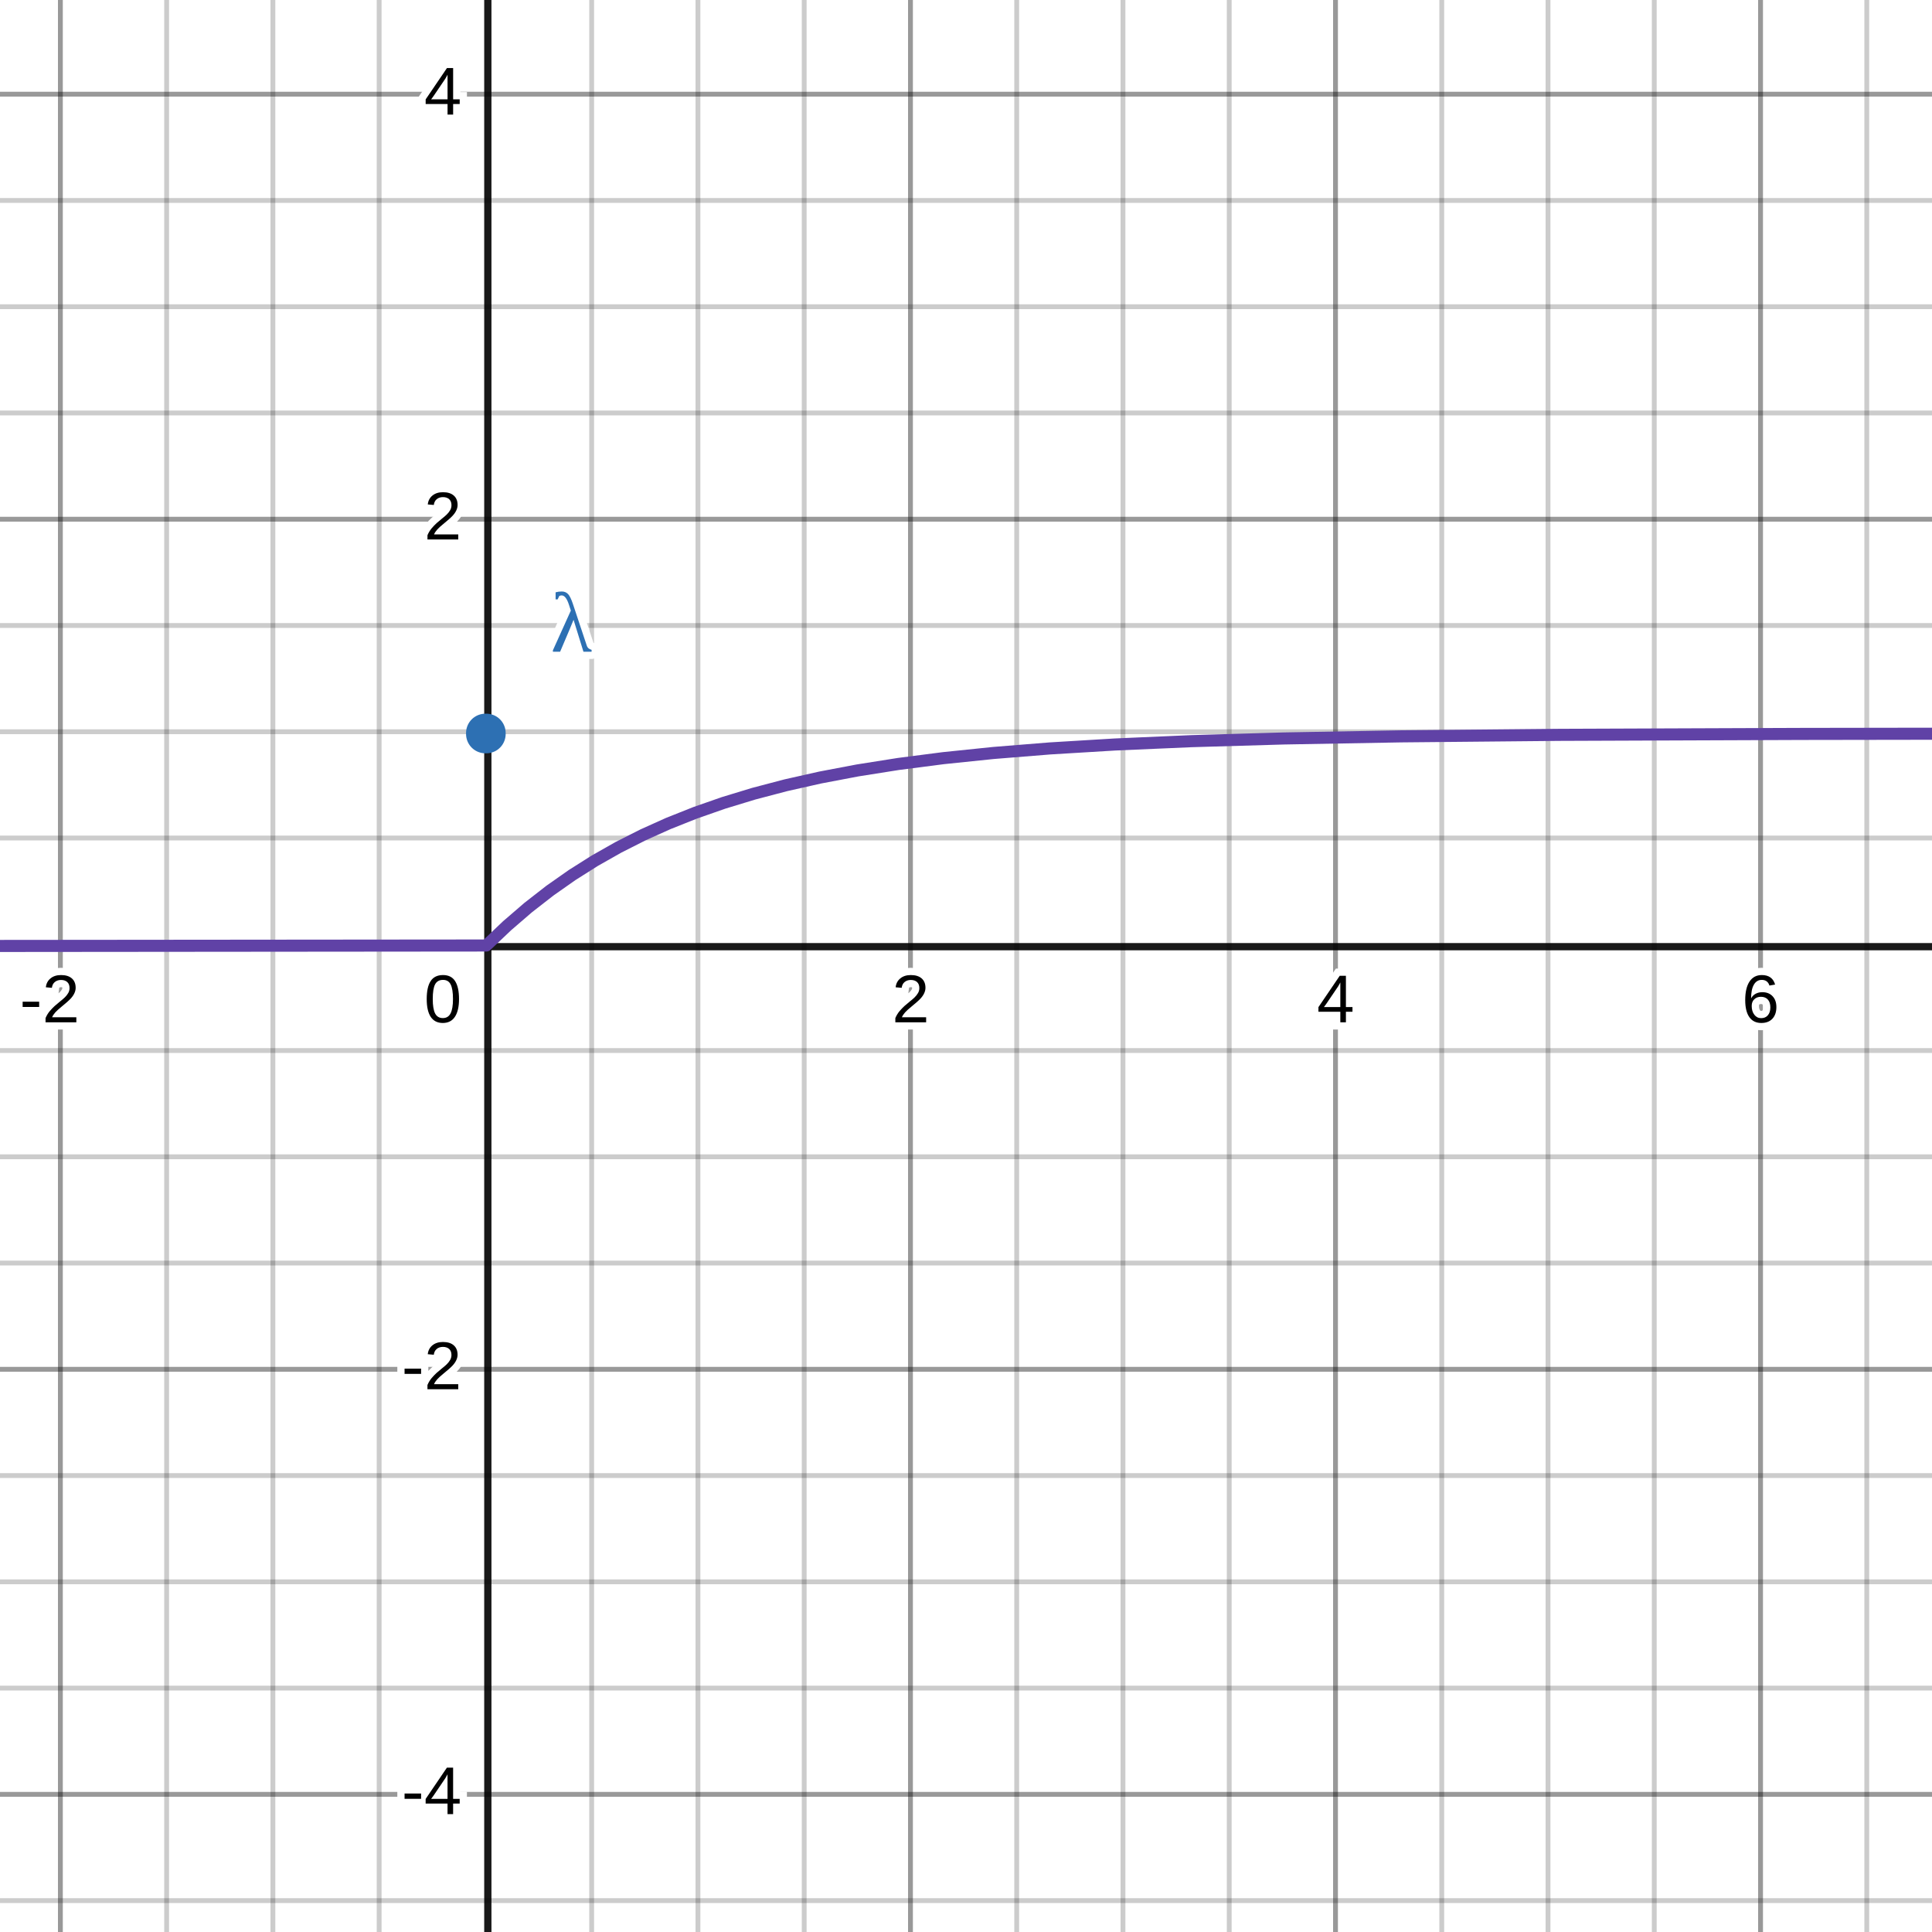
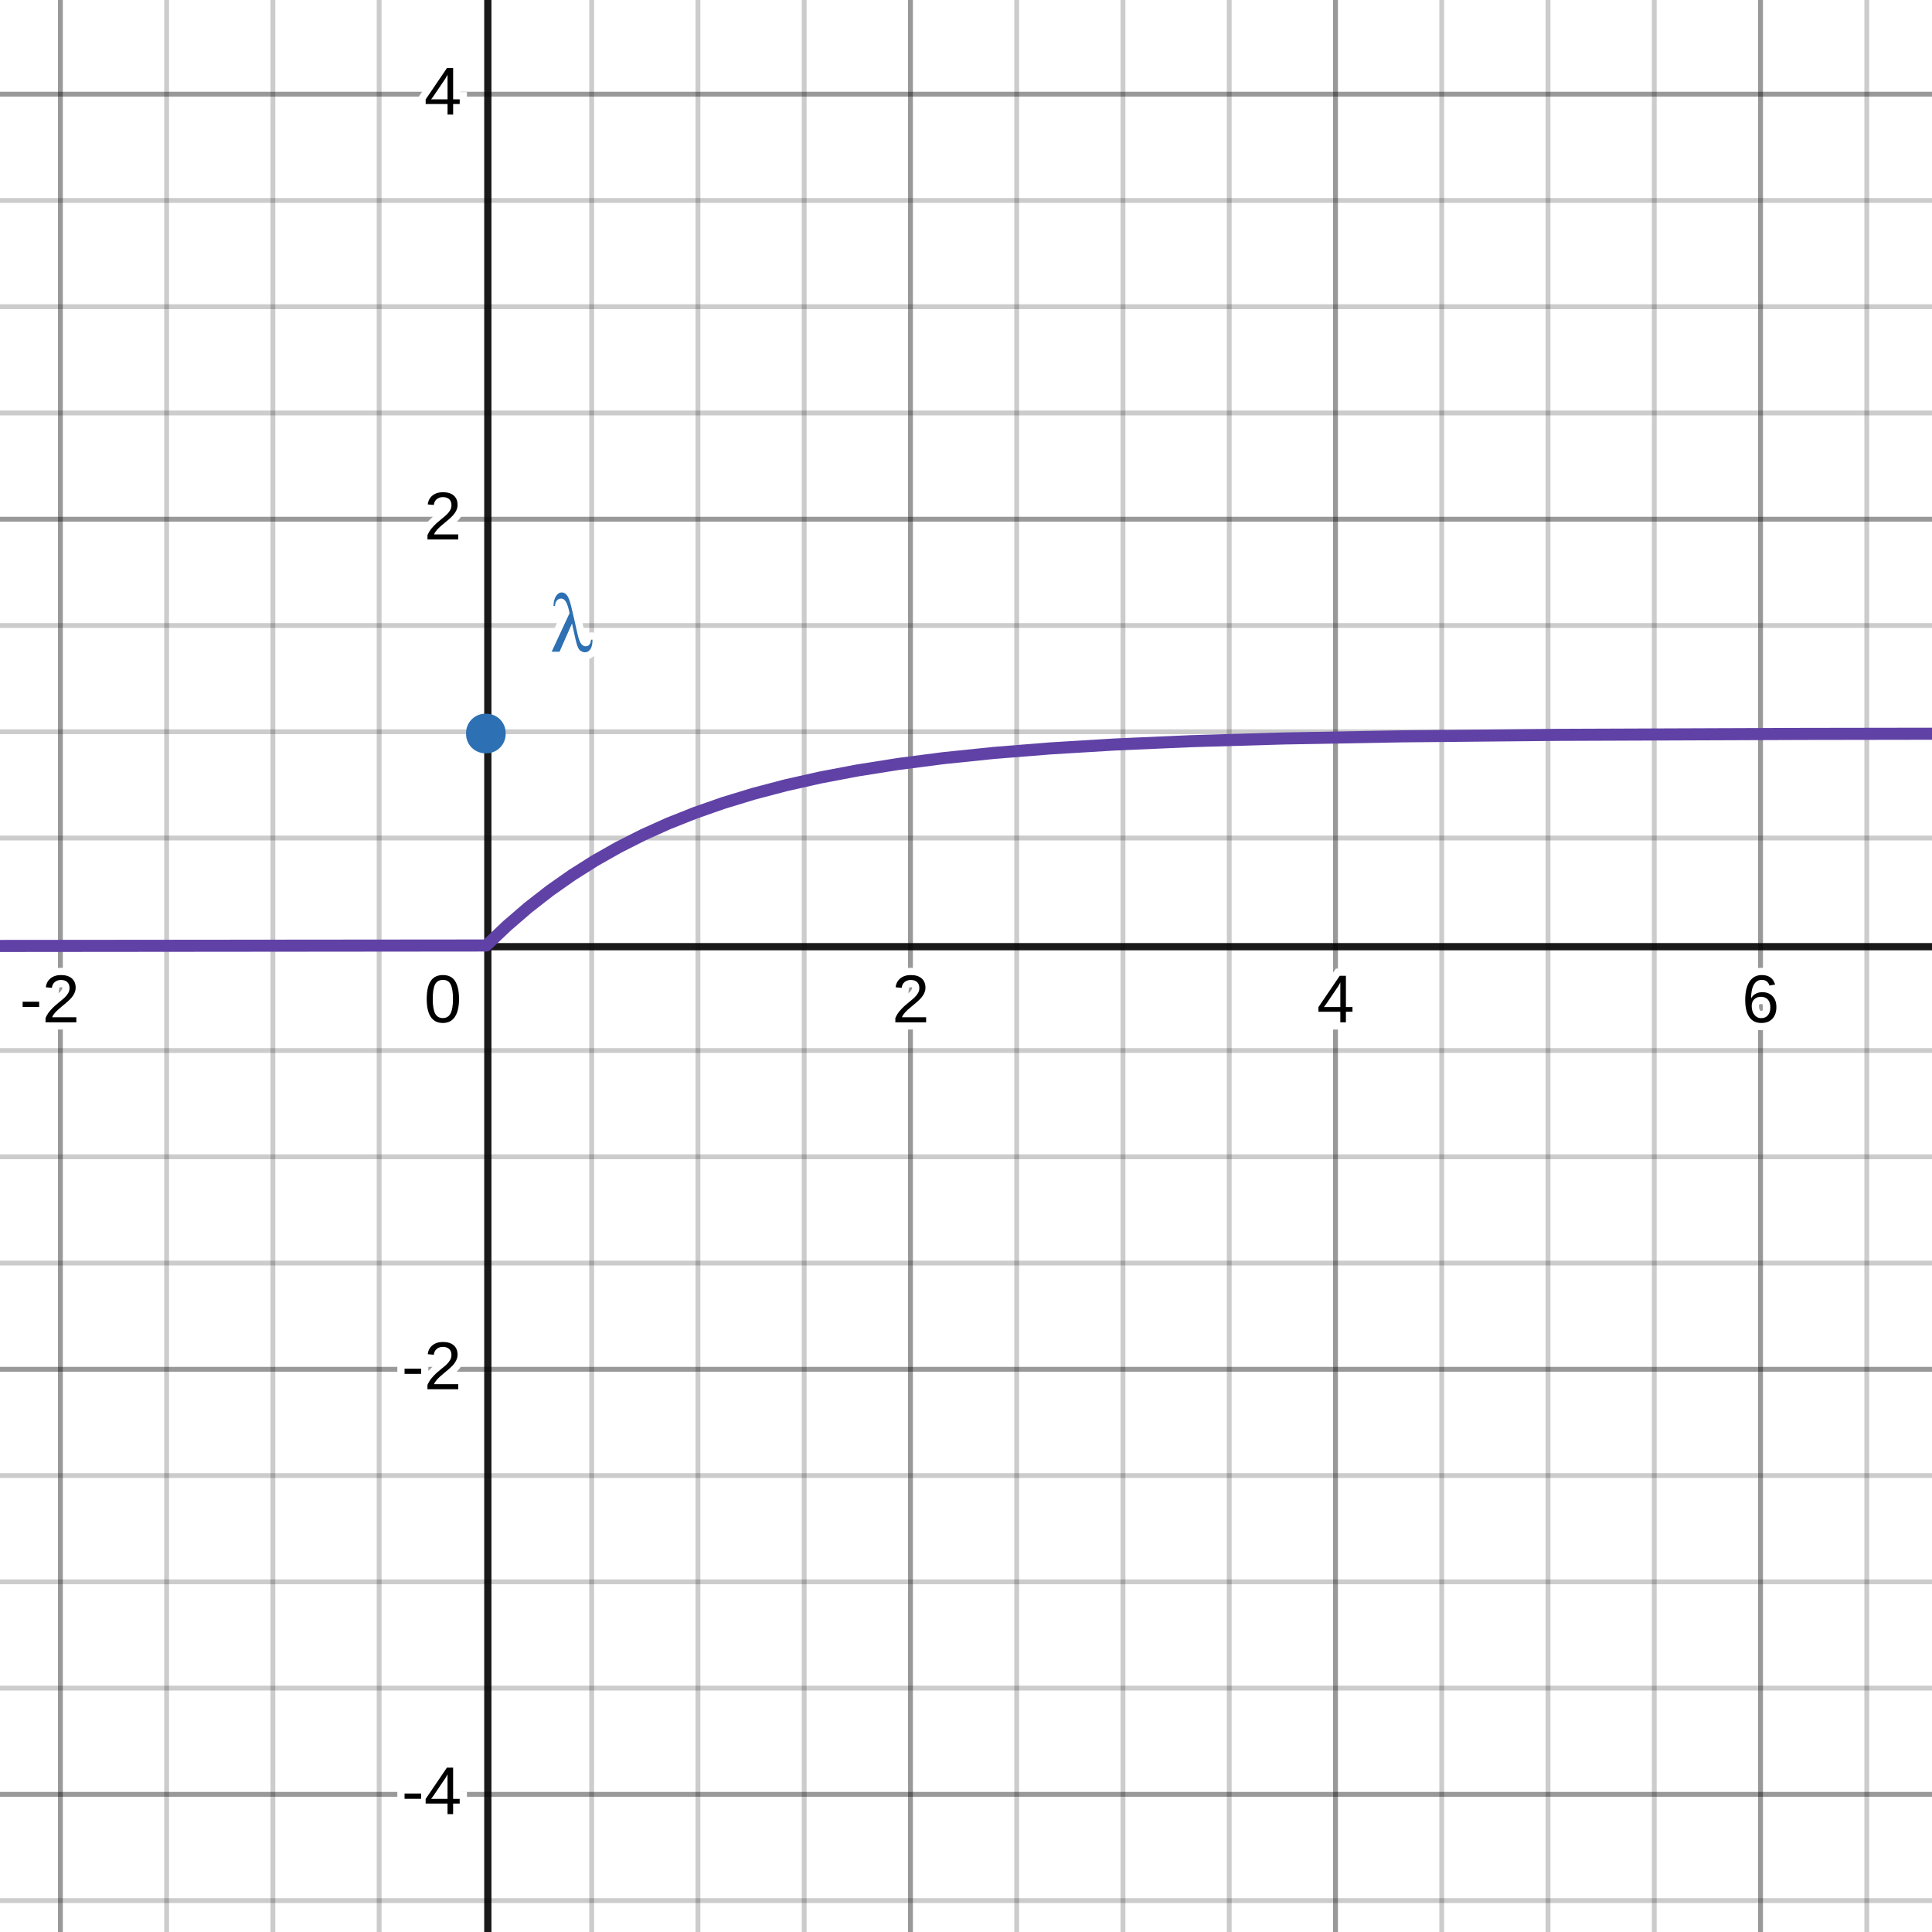
- <svg xmlns="http://www.w3.org/2000/svg" version="1.1" width="800" height="800">
-   <defs />
-   <g transform="scale(2,2)">
+ <svg xmlns="http://www.w3.org/2000/svg" version="1.1" width="800" height="800" id="svg69">
+   <defs id="defs1" />
+   <g transform="scale(2,2)" id="g69">
    <g id="background-837c7c4c">
-       <rect fill="white" stroke="none" x="0" y="0" width="400" height="400" class="dcg-svg-background" />
+       <rect fill="white" stroke="none" x="0" y="0" width="400" height="400" class="dcg-svg-background" id="rect1" />
    </g>
    <g id="graphpaper-837c7c4c">
      <g id="grid-837c7c4c">
-         <g>
-           <path fill="none" stroke="rgb(0,0,0)" class="dcg-svg-minor-gridline" paint-order="fill stroke markers" d=" M 12.5 0 L 12.5 400" stroke-opacity="0.2" stroke-miterlimit="10" stroke-dasharray="" />
-           <path fill="none" stroke="rgb(0,0,0)" class="dcg-svg-minor-gridline" paint-order="fill stroke markers" d=" M 34.5 0 L 34.5 400" stroke-opacity="0.2" stroke-miterlimit="10" stroke-dasharray="" />
-           <path fill="none" stroke="rgb(0,0,0)" class="dcg-svg-minor-gridline" paint-order="fill stroke markers" d=" M 56.5 0 L 56.5 400" stroke-opacity="0.2" stroke-miterlimit="10" stroke-dasharray="" />
-           <path fill="none" stroke="rgb(0,0,0)" class="dcg-svg-minor-gridline" paint-order="fill stroke markers" d=" M 78.5 0 L 78.5 400" stroke-opacity="0.2" stroke-miterlimit="10" stroke-dasharray="" />
-           <path fill="none" stroke="rgb(0,0,0)" class="dcg-svg-minor-gridline" paint-order="fill stroke markers" d=" M 122.5 0 L 122.5 400" stroke-opacity="0.2" stroke-miterlimit="10" stroke-dasharray="" />
-           <path fill="none" stroke="rgb(0,0,0)" class="dcg-svg-minor-gridline" paint-order="fill stroke markers" d=" M 144.5 0 L 144.5 400" stroke-opacity="0.2" stroke-miterlimit="10" stroke-dasharray="" />
-           <path fill="none" stroke="rgb(0,0,0)" class="dcg-svg-minor-gridline" paint-order="fill stroke markers" d=" M 166.5 0 L 166.5 400" stroke-opacity="0.2" stroke-miterlimit="10" stroke-dasharray="" />
-           <path fill="none" stroke="rgb(0,0,0)" class="dcg-svg-minor-gridline" paint-order="fill stroke markers" d=" M 188.5 0 L 188.5 400" stroke-opacity="0.2" stroke-miterlimit="10" stroke-dasharray="" />
-           <path fill="none" stroke="rgb(0,0,0)" class="dcg-svg-minor-gridline" paint-order="fill stroke markers" d=" M 210.5 0 L 210.5 400" stroke-opacity="0.2" stroke-miterlimit="10" stroke-dasharray="" />
-           <path fill="none" stroke="rgb(0,0,0)" class="dcg-svg-minor-gridline" paint-order="fill stroke markers" d=" M 232.5 0 L 232.5 400" stroke-opacity="0.2" stroke-miterlimit="10" stroke-dasharray="" />
-           <path fill="none" stroke="rgb(0,0,0)" class="dcg-svg-minor-gridline" paint-order="fill stroke markers" d=" M 254.5 0 L 254.5 400" stroke-opacity="0.2" stroke-miterlimit="10" stroke-dasharray="" />
-           <path fill="none" stroke="rgb(0,0,0)" class="dcg-svg-minor-gridline" paint-order="fill stroke markers" d=" M 276.5 0 L 276.5 400" stroke-opacity="0.2" stroke-miterlimit="10" stroke-dasharray="" />
-           <path fill="none" stroke="rgb(0,0,0)" class="dcg-svg-minor-gridline" paint-order="fill stroke markers" d=" M 298.5 0 L 298.5 400" stroke-opacity="0.2" stroke-miterlimit="10" stroke-dasharray="" />
-           <path fill="none" stroke="rgb(0,0,0)" class="dcg-svg-minor-gridline" paint-order="fill stroke markers" d=" M 320.5 0 L 320.5 400" stroke-opacity="0.2" stroke-miterlimit="10" stroke-dasharray="" />
-           <path fill="none" stroke="rgb(0,0,0)" class="dcg-svg-minor-gridline" paint-order="fill stroke markers" d=" M 342.5 0 L 342.5 400" stroke-opacity="0.2" stroke-miterlimit="10" stroke-dasharray="" />
-           <path fill="none" stroke="rgb(0,0,0)" class="dcg-svg-minor-gridline" paint-order="fill stroke markers" d=" M 364.5 0 L 364.5 400" stroke-opacity="0.2" stroke-miterlimit="10" stroke-dasharray="" />
-           <path fill="none" stroke="rgb(0,0,0)" class="dcg-svg-minor-gridline" paint-order="fill stroke markers" d=" M 386.5 0 L 386.5 400" stroke-opacity="0.2" stroke-miterlimit="10" stroke-dasharray="" />
-           <path fill="none" stroke="rgb(0,0,0)" class="dcg-svg-minor-gridline" paint-order="fill stroke markers" d=" M 0 393.5 L 400 393.5" stroke-opacity="0.2" stroke-miterlimit="10" stroke-dasharray="" />
-           <path fill="none" stroke="rgb(0,0,0)" class="dcg-svg-minor-gridline" paint-order="fill stroke markers" d=" M 0 371.5 L 400 371.5" stroke-opacity="0.2" stroke-miterlimit="10" stroke-dasharray="" />
-           <path fill="none" stroke="rgb(0,0,0)" class="dcg-svg-minor-gridline" paint-order="fill stroke markers" d=" M 0 349.5 L 400 349.5" stroke-opacity="0.2" stroke-miterlimit="10" stroke-dasharray="" />
-           <path fill="none" stroke="rgb(0,0,0)" class="dcg-svg-minor-gridline" paint-order="fill stroke markers" d=" M 0 327.5 L 400 327.5" stroke-opacity="0.2" stroke-miterlimit="10" stroke-dasharray="" />
-           <path fill="none" stroke="rgb(0,0,0)" class="dcg-svg-minor-gridline" paint-order="fill stroke markers" d=" M 0 305.5 L 400 305.5" stroke-opacity="0.2" stroke-miterlimit="10" stroke-dasharray="" />
-           <path fill="none" stroke="rgb(0,0,0)" class="dcg-svg-minor-gridline" paint-order="fill stroke markers" d=" M 0 283.5 L 400 283.5" stroke-opacity="0.2" stroke-miterlimit="10" stroke-dasharray="" />
-           <path fill="none" stroke="rgb(0,0,0)" class="dcg-svg-minor-gridline" paint-order="fill stroke markers" d=" M 0 261.5 L 400 261.5" stroke-opacity="0.2" stroke-miterlimit="10" stroke-dasharray="" />
-           <path fill="none" stroke="rgb(0,0,0)" class="dcg-svg-minor-gridline" paint-order="fill stroke markers" d=" M 0 239.5 L 400 239.5" stroke-opacity="0.2" stroke-miterlimit="10" stroke-dasharray="" />
-           <path fill="none" stroke="rgb(0,0,0)" class="dcg-svg-minor-gridline" paint-order="fill stroke markers" d=" M 0 217.5 L 400 217.5" stroke-opacity="0.2" stroke-miterlimit="10" stroke-dasharray="" />
-           <path fill="none" stroke="rgb(0,0,0)" class="dcg-svg-minor-gridline" paint-order="fill stroke markers" d=" M 0 173.5 L 400 173.5" stroke-opacity="0.2" stroke-miterlimit="10" stroke-dasharray="" />
-           <path fill="none" stroke="rgb(0,0,0)" class="dcg-svg-minor-gridline" paint-order="fill stroke markers" d=" M 0 151.5 L 400 151.5" stroke-opacity="0.2" stroke-miterlimit="10" stroke-dasharray="" />
-           <path fill="none" stroke="rgb(0,0,0)" class="dcg-svg-minor-gridline" paint-order="fill stroke markers" d=" M 0 129.5 L 400 129.5" stroke-opacity="0.2" stroke-miterlimit="10" stroke-dasharray="" />
-           <path fill="none" stroke="rgb(0,0,0)" class="dcg-svg-minor-gridline" paint-order="fill stroke markers" d=" M 0 107.5 L 400 107.5" stroke-opacity="0.2" stroke-miterlimit="10" stroke-dasharray="" />
-           <path fill="none" stroke="rgb(0,0,0)" class="dcg-svg-minor-gridline" paint-order="fill stroke markers" d=" M 0 85.5 L 400 85.5" stroke-opacity="0.2" stroke-miterlimit="10" stroke-dasharray="" />
-           <path fill="none" stroke="rgb(0,0,0)" class="dcg-svg-minor-gridline" paint-order="fill stroke markers" d=" M 0 63.5 L 400 63.5" stroke-opacity="0.2" stroke-miterlimit="10" stroke-dasharray="" />
-           <path fill="none" stroke="rgb(0,0,0)" class="dcg-svg-minor-gridline" paint-order="fill stroke markers" d=" M 0 41.5 L 400 41.5" stroke-opacity="0.2" stroke-miterlimit="10" stroke-dasharray="" />
-           <path fill="none" stroke="rgb(0,0,0)" class="dcg-svg-minor-gridline" paint-order="fill stroke markers" d=" M 0 19.5 L 400 19.5" stroke-opacity="0.2" stroke-miterlimit="10" stroke-dasharray="" />
-           <path fill="none" stroke="rgb(0,0,0)" class="dcg-svg-major-gridline" paint-order="fill stroke markers" d=" M 12.5 0 L 12.5 400" stroke-opacity="0.25" stroke-miterlimit="10" stroke-dasharray="" />
-           <path fill="none" stroke="rgb(0,0,0)" class="dcg-svg-major-gridline" paint-order="fill stroke markers" d=" M 188.5 0 L 188.5 400" stroke-opacity="0.25" stroke-miterlimit="10" stroke-dasharray="" />
-           <path fill="none" stroke="rgb(0,0,0)" class="dcg-svg-major-gridline" paint-order="fill stroke markers" d=" M 276.5 0 L 276.5 400" stroke-opacity="0.25" stroke-miterlimit="10" stroke-dasharray="" />
-           <path fill="none" stroke="rgb(0,0,0)" class="dcg-svg-major-gridline" paint-order="fill stroke markers" d=" M 364.5 0 L 364.5 400" stroke-opacity="0.25" stroke-miterlimit="10" stroke-dasharray="" />
-           <path fill="none" stroke="rgb(0,0,0)" class="dcg-svg-major-gridline" paint-order="fill stroke markers" d=" M 0 371.5 L 400 371.5" stroke-opacity="0.25" stroke-miterlimit="10" stroke-dasharray="" />
-           <path fill="none" stroke="rgb(0,0,0)" class="dcg-svg-major-gridline" paint-order="fill stroke markers" d=" M 0 283.5 L 400 283.5" stroke-opacity="0.25" stroke-miterlimit="10" stroke-dasharray="" />
-           <path fill="none" stroke="rgb(0,0,0)" class="dcg-svg-major-gridline" paint-order="fill stroke markers" d=" M 0 107.5 L 400 107.5" stroke-opacity="0.25" stroke-miterlimit="10" stroke-dasharray="" />
-           <path fill="none" stroke="rgb(0,0,0)" class="dcg-svg-major-gridline" paint-order="fill stroke markers" d=" M 0 19.5 L 400 19.5" stroke-opacity="0.25" stroke-miterlimit="10" stroke-dasharray="" />
+         <g id="g42">
+           <path fill="none" stroke="rgb(0,0,0)" class="dcg-svg-minor-gridline" paint-order="fill stroke markers" d=" M 12.5 0 L 12.5 400" stroke-opacity="0.2" stroke-miterlimit="10" stroke-dasharray="" id="path1" />
+           <path fill="none" stroke="rgb(0,0,0)" class="dcg-svg-minor-gridline" paint-order="fill stroke markers" d=" M 34.5 0 L 34.5 400" stroke-opacity="0.2" stroke-miterlimit="10" stroke-dasharray="" id="path2" />
+           <path fill="none" stroke="rgb(0,0,0)" class="dcg-svg-minor-gridline" paint-order="fill stroke markers" d=" M 56.5 0 L 56.5 400" stroke-opacity="0.2" stroke-miterlimit="10" stroke-dasharray="" id="path3" />
+           <path fill="none" stroke="rgb(0,0,0)" class="dcg-svg-minor-gridline" paint-order="fill stroke markers" d=" M 78.5 0 L 78.5 400" stroke-opacity="0.2" stroke-miterlimit="10" stroke-dasharray="" id="path4" />
+           <path fill="none" stroke="rgb(0,0,0)" class="dcg-svg-minor-gridline" paint-order="fill stroke markers" d=" M 122.5 0 L 122.5 400" stroke-opacity="0.2" stroke-miterlimit="10" stroke-dasharray="" id="path5" />
+           <path fill="none" stroke="rgb(0,0,0)" class="dcg-svg-minor-gridline" paint-order="fill stroke markers" d=" M 144.5 0 L 144.5 400" stroke-opacity="0.2" stroke-miterlimit="10" stroke-dasharray="" id="path6" />
+           <path fill="none" stroke="rgb(0,0,0)" class="dcg-svg-minor-gridline" paint-order="fill stroke markers" d=" M 166.5 0 L 166.5 400" stroke-opacity="0.2" stroke-miterlimit="10" stroke-dasharray="" id="path7" />
+           <path fill="none" stroke="rgb(0,0,0)" class="dcg-svg-minor-gridline" paint-order="fill stroke markers" d=" M 188.5 0 L 188.5 400" stroke-opacity="0.2" stroke-miterlimit="10" stroke-dasharray="" id="path8" />
+           <path fill="none" stroke="rgb(0,0,0)" class="dcg-svg-minor-gridline" paint-order="fill stroke markers" d=" M 210.5 0 L 210.5 400" stroke-opacity="0.2" stroke-miterlimit="10" stroke-dasharray="" id="path9" />
+           <path fill="none" stroke="rgb(0,0,0)" class="dcg-svg-minor-gridline" paint-order="fill stroke markers" d=" M 232.5 0 L 232.5 400" stroke-opacity="0.2" stroke-miterlimit="10" stroke-dasharray="" id="path10" />
+           <path fill="none" stroke="rgb(0,0,0)" class="dcg-svg-minor-gridline" paint-order="fill stroke markers" d=" M 254.5 0 L 254.5 400" stroke-opacity="0.2" stroke-miterlimit="10" stroke-dasharray="" id="path11" />
+           <path fill="none" stroke="rgb(0,0,0)" class="dcg-svg-minor-gridline" paint-order="fill stroke markers" d=" M 276.5 0 L 276.5 400" stroke-opacity="0.2" stroke-miterlimit="10" stroke-dasharray="" id="path12" />
+           <path fill="none" stroke="rgb(0,0,0)" class="dcg-svg-minor-gridline" paint-order="fill stroke markers" d=" M 298.5 0 L 298.5 400" stroke-opacity="0.2" stroke-miterlimit="10" stroke-dasharray="" id="path13" />
+           <path fill="none" stroke="rgb(0,0,0)" class="dcg-svg-minor-gridline" paint-order="fill stroke markers" d=" M 320.5 0 L 320.5 400" stroke-opacity="0.2" stroke-miterlimit="10" stroke-dasharray="" id="path14" />
+           <path fill="none" stroke="rgb(0,0,0)" class="dcg-svg-minor-gridline" paint-order="fill stroke markers" d=" M 342.5 0 L 342.5 400" stroke-opacity="0.2" stroke-miterlimit="10" stroke-dasharray="" id="path15" />
+           <path fill="none" stroke="rgb(0,0,0)" class="dcg-svg-minor-gridline" paint-order="fill stroke markers" d=" M 364.5 0 L 364.5 400" stroke-opacity="0.2" stroke-miterlimit="10" stroke-dasharray="" id="path16" />
+           <path fill="none" stroke="rgb(0,0,0)" class="dcg-svg-minor-gridline" paint-order="fill stroke markers" d=" M 386.5 0 L 386.5 400" stroke-opacity="0.2" stroke-miterlimit="10" stroke-dasharray="" id="path17" />
+           <path fill="none" stroke="rgb(0,0,0)" class="dcg-svg-minor-gridline" paint-order="fill stroke markers" d=" M 0 393.5 L 400 393.5" stroke-opacity="0.2" stroke-miterlimit="10" stroke-dasharray="" id="path18" />
+           <path fill="none" stroke="rgb(0,0,0)" class="dcg-svg-minor-gridline" paint-order="fill stroke markers" d=" M 0 371.5 L 400 371.5" stroke-opacity="0.2" stroke-miterlimit="10" stroke-dasharray="" id="path19" />
+           <path fill="none" stroke="rgb(0,0,0)" class="dcg-svg-minor-gridline" paint-order="fill stroke markers" d=" M 0 349.5 L 400 349.5" stroke-opacity="0.2" stroke-miterlimit="10" stroke-dasharray="" id="path20" />
+           <path fill="none" stroke="rgb(0,0,0)" class="dcg-svg-minor-gridline" paint-order="fill stroke markers" d=" M 0 327.5 L 400 327.5" stroke-opacity="0.2" stroke-miterlimit="10" stroke-dasharray="" id="path21" />
+           <path fill="none" stroke="rgb(0,0,0)" class="dcg-svg-minor-gridline" paint-order="fill stroke markers" d=" M 0 305.5 L 400 305.5" stroke-opacity="0.2" stroke-miterlimit="10" stroke-dasharray="" id="path22" />
+           <path fill="none" stroke="rgb(0,0,0)" class="dcg-svg-minor-gridline" paint-order="fill stroke markers" d=" M 0 283.5 L 400 283.5" stroke-opacity="0.2" stroke-miterlimit="10" stroke-dasharray="" id="path23" />
+           <path fill="none" stroke="rgb(0,0,0)" class="dcg-svg-minor-gridline" paint-order="fill stroke markers" d=" M 0 261.5 L 400 261.5" stroke-opacity="0.2" stroke-miterlimit="10" stroke-dasharray="" id="path24" />
+           <path fill="none" stroke="rgb(0,0,0)" class="dcg-svg-minor-gridline" paint-order="fill stroke markers" d=" M 0 239.5 L 400 239.5" stroke-opacity="0.2" stroke-miterlimit="10" stroke-dasharray="" id="path25" />
+           <path fill="none" stroke="rgb(0,0,0)" class="dcg-svg-minor-gridline" paint-order="fill stroke markers" d=" M 0 217.5 L 400 217.5" stroke-opacity="0.2" stroke-miterlimit="10" stroke-dasharray="" id="path26" />
+           <path fill="none" stroke="rgb(0,0,0)" class="dcg-svg-minor-gridline" paint-order="fill stroke markers" d=" M 0 173.5 L 400 173.5" stroke-opacity="0.2" stroke-miterlimit="10" stroke-dasharray="" id="path27" />
+           <path fill="none" stroke="rgb(0,0,0)" class="dcg-svg-minor-gridline" paint-order="fill stroke markers" d=" M 0 151.5 L 400 151.5" stroke-opacity="0.2" stroke-miterlimit="10" stroke-dasharray="" id="path28" />
+           <path fill="none" stroke="rgb(0,0,0)" class="dcg-svg-minor-gridline" paint-order="fill stroke markers" d=" M 0 129.5 L 400 129.5" stroke-opacity="0.2" stroke-miterlimit="10" stroke-dasharray="" id="path29" />
+           <path fill="none" stroke="rgb(0,0,0)" class="dcg-svg-minor-gridline" paint-order="fill stroke markers" d=" M 0 107.5 L 400 107.5" stroke-opacity="0.2" stroke-miterlimit="10" stroke-dasharray="" id="path30" />
+           <path fill="none" stroke="rgb(0,0,0)" class="dcg-svg-minor-gridline" paint-order="fill stroke markers" d=" M 0 85.5 L 400 85.5" stroke-opacity="0.2" stroke-miterlimit="10" stroke-dasharray="" id="path31" />
+           <path fill="none" stroke="rgb(0,0,0)" class="dcg-svg-minor-gridline" paint-order="fill stroke markers" d=" M 0 63.5 L 400 63.5" stroke-opacity="0.2" stroke-miterlimit="10" stroke-dasharray="" id="path32" />
+           <path fill="none" stroke="rgb(0,0,0)" class="dcg-svg-minor-gridline" paint-order="fill stroke markers" d=" M 0 41.5 L 400 41.5" stroke-opacity="0.2" stroke-miterlimit="10" stroke-dasharray="" id="path33" />
+           <path fill="none" stroke="rgb(0,0,0)" class="dcg-svg-minor-gridline" paint-order="fill stroke markers" d=" M 0 19.5 L 400 19.5" stroke-opacity="0.2" stroke-miterlimit="10" stroke-dasharray="" id="path34" />
+           <path fill="none" stroke="rgb(0,0,0)" class="dcg-svg-major-gridline" paint-order="fill stroke markers" d=" M 12.5 0 L 12.5 400" stroke-opacity="0.25" stroke-miterlimit="10" stroke-dasharray="" id="path35" />
+           <path fill="none" stroke="rgb(0,0,0)" class="dcg-svg-major-gridline" paint-order="fill stroke markers" d=" M 188.5 0 L 188.5 400" stroke-opacity="0.25" stroke-miterlimit="10" stroke-dasharray="" id="path36" />
+           <path fill="none" stroke="rgb(0,0,0)" class="dcg-svg-major-gridline" paint-order="fill stroke markers" d=" M 276.5 0 L 276.5 400" stroke-opacity="0.25" stroke-miterlimit="10" stroke-dasharray="" id="path37" />
+           <path fill="none" stroke="rgb(0,0,0)" class="dcg-svg-major-gridline" paint-order="fill stroke markers" d=" M 364.5 0 L 364.5 400" stroke-opacity="0.25" stroke-miterlimit="10" stroke-dasharray="" id="path38" />
+           <path fill="none" stroke="rgb(0,0,0)" class="dcg-svg-major-gridline" paint-order="fill stroke markers" d=" M 0 371.5 L 400 371.5" stroke-opacity="0.25" stroke-miterlimit="10" stroke-dasharray="" id="path39" />
+           <path fill="none" stroke="rgb(0,0,0)" class="dcg-svg-major-gridline" paint-order="fill stroke markers" d=" M 0 283.5 L 400 283.5" stroke-opacity="0.25" stroke-miterlimit="10" stroke-dasharray="" id="path40" />
+           <path fill="none" stroke="rgb(0,0,0)" class="dcg-svg-major-gridline" paint-order="fill stroke markers" d=" M 0 107.5 L 400 107.5" stroke-opacity="0.25" stroke-miterlimit="10" stroke-dasharray="" id="path41" />
+           <path fill="none" stroke="rgb(0,0,0)" class="dcg-svg-major-gridline" paint-order="fill stroke markers" d=" M 0 19.5 L 400 19.5" stroke-opacity="0.25" stroke-miterlimit="10" stroke-dasharray="" id="path42" />
        </g>
      </g>
      <g id="axis-837c7c4c">
        <g id="yaxis-837c7c4c">
-           <g>
-             <path fill="none" stroke="rgb(0,0,0)" class="dcg-svg-axis-line" paint-order="fill stroke markers" d=" M 101 0 L 101 400" stroke-opacity="0.9" stroke-miterlimit="10" stroke-width="1.5" stroke-dasharray="" />
+           <g id="g43">
+             <path fill="none" stroke="rgb(0,0,0)" class="dcg-svg-axis-line" paint-order="fill stroke markers" d=" M 101 0 L 101 400" stroke-opacity="0.9" stroke-miterlimit="10" stroke-width="1.5" stroke-dasharray="" id="path43" />
          </g>
        </g>
        <g id="xaxis-837c7c4c">
-           <g>
-             <path fill="none" stroke="rgb(0,0,0)" class="dcg-svg-axis-line" paint-order="fill stroke markers" d=" M 0 196 L 400 196" stroke-opacity="0.9" stroke-miterlimit="10" stroke-width="1.5" stroke-dasharray="" />
+           <g id="g44">
+             <path fill="none" stroke="rgb(0,0,0)" class="dcg-svg-axis-line" paint-order="fill stroke markers" d=" M 0 196 L 400 196" stroke-opacity="0.9" stroke-miterlimit="10" stroke-width="1.5" stroke-dasharray="" id="path44" />
          </g>
        </g>
-         <g>
-           <g class="dcg-svg-axis-value">
-             <text fill="none" stroke="#ffffff" font-family="Arial" font-size="14px" font-style="normal" font-weight="normal" text-decoration="normal" x="91.692" y="211.656" text-anchor="middle" stroke-miterlimit="2" stroke-width="3" stroke-dasharray="">0</text>
-             <text fill="#000000" stroke="none" font-family="Arial" font-size="14px" font-style="normal" font-weight="normal" text-decoration="normal" x="91.692" y="211.656" text-anchor="middle">0</text>
+         <g id="g62">
+           <g class="dcg-svg-axis-value" id="g45">
+             <text fill="none" stroke="#ffffff" font-family="Arial" font-size="14px" font-style="normal" font-weight="normal" text-decoration="normal" x="91.692" y="211.656" text-anchor="middle" stroke-miterlimit="2" stroke-width="3" stroke-dasharray="" id="text44">0</text>
+             <text fill="#000000" stroke="none" font-family="Arial" font-size="14px" font-style="normal" font-weight="normal" text-decoration="normal" x="91.692" y="211.656" text-anchor="middle" id="text45">0</text>
          </g>
-           <g class="dcg-svg-axis-value">
-             <text fill="none" stroke="#ffffff" font-family="Arial" font-size="14px" font-style="normal" font-weight="normal" text-decoration="normal" x="10.288" y="211.656" text-anchor="middle" stroke-miterlimit="2" stroke-width="3" stroke-dasharray="">-2</text>
-             <text fill="#000000" stroke="none" font-family="Arial" font-size="14px" font-style="normal" font-weight="normal" text-decoration="normal" x="10.288" y="211.656" text-anchor="middle">-2</text>
+           <g class="dcg-svg-axis-value" id="g47">
+             <text fill="none" stroke="#ffffff" font-family="Arial" font-size="14px" font-style="normal" font-weight="normal" text-decoration="normal" x="10.288" y="211.656" text-anchor="middle" stroke-miterlimit="2" stroke-width="3" stroke-dasharray="" id="text46">-2</text>
+             <text fill="#000000" stroke="none" font-family="Arial" font-size="14px" font-style="normal" font-weight="normal" text-decoration="normal" x="10.288" y="211.656" text-anchor="middle" id="text47">-2</text>
          </g>
-           <g class="dcg-svg-axis-value">
-             <text fill="none" stroke="#ffffff" font-family="Arial" font-size="14px" font-style="normal" font-weight="normal" text-decoration="normal" x="188.562" y="211.656" text-anchor="middle" stroke-miterlimit="2" stroke-width="3" stroke-dasharray="">2</text>
-             <text fill="#000000" stroke="none" font-family="Arial" font-size="14px" font-style="normal" font-weight="normal" text-decoration="normal" x="188.562" y="211.656" text-anchor="middle">2</text>
+           <g class="dcg-svg-axis-value" id="g49">
+             <text fill="none" stroke="#ffffff" font-family="Arial" font-size="14px" font-style="normal" font-weight="normal" text-decoration="normal" x="188.562" y="211.656" text-anchor="middle" stroke-miterlimit="2" stroke-width="3" stroke-dasharray="" id="text48">2</text>
+             <text fill="#000000" stroke="none" font-family="Arial" font-size="14px" font-style="normal" font-weight="normal" text-decoration="normal" x="188.562" y="211.656" text-anchor="middle" id="text49">2</text>
          </g>
-           <g class="dcg-svg-axis-value">
-             <text fill="none" stroke="#ffffff" font-family="Arial" font-size="14px" font-style="normal" font-weight="normal" text-decoration="normal" x="276.533" y="211.656" text-anchor="middle" stroke-miterlimit="2" stroke-width="3" stroke-dasharray="">4</text>
-             <text fill="#000000" stroke="none" font-family="Arial" font-size="14px" font-style="normal" font-weight="normal" text-decoration="normal" x="276.533" y="211.656" text-anchor="middle">4</text>
+           <g class="dcg-svg-axis-value" id="g51">
+             <text fill="none" stroke="#ffffff" font-family="Arial" font-size="14px" font-style="normal" font-weight="normal" text-decoration="normal" x="276.533" y="211.656" text-anchor="middle" stroke-miterlimit="2" stroke-width="3" stroke-dasharray="" id="text50">4</text>
+             <text fill="#000000" stroke="none" font-family="Arial" font-size="14px" font-style="normal" font-weight="normal" text-decoration="normal" x="276.533" y="211.656" text-anchor="middle" id="text51">4</text>
          </g>
-           <g class="dcg-svg-axis-value">
-             <text fill="none" stroke="#ffffff" font-family="Arial" font-size="14px" font-style="normal" font-weight="normal" text-decoration="normal" x="364.503" y="211.656" text-anchor="middle" stroke-miterlimit="2" stroke-width="3" stroke-dasharray="">6</text>
-             <text fill="#000000" stroke="none" font-family="Arial" font-size="14px" font-style="normal" font-weight="normal" text-decoration="normal" x="364.503" y="211.656" text-anchor="middle">6</text>
+           <g class="dcg-svg-axis-value" id="g53">
+             <text fill="none" stroke="#ffffff" font-family="Arial" font-size="14px" font-style="normal" font-weight="normal" text-decoration="normal" x="364.503" y="211.656" text-anchor="middle" stroke-miterlimit="2" stroke-width="3" stroke-dasharray="" id="text52">6</text>
+             <text fill="#000000" stroke="none" font-family="Arial" font-size="14px" font-style="normal" font-weight="normal" text-decoration="normal" x="364.503" y="211.656" text-anchor="middle" id="text53">6</text>
          </g>
-           <g class="dcg-svg-axis-value">
-             <text fill="none" stroke="#ffffff" font-family="Arial" font-size="14px" font-style="normal" font-weight="normal" text-decoration="normal" x="89.359" y="375.596" text-anchor="middle" stroke-miterlimit="2" stroke-width="3" stroke-dasharray="">-4</text>
-             <text fill="#000000" stroke="none" font-family="Arial" font-size="14px" font-style="normal" font-weight="normal" text-decoration="normal" x="89.359" y="375.596" text-anchor="middle">-4</text>
+           <g class="dcg-svg-axis-value" id="g55">
+             <text fill="none" stroke="#ffffff" font-family="Arial" font-size="14px" font-style="normal" font-weight="normal" text-decoration="normal" x="89.359" y="375.596" text-anchor="middle" stroke-miterlimit="2" stroke-width="3" stroke-dasharray="" id="text54">-4</text>
+             <text fill="#000000" stroke="none" font-family="Arial" font-size="14px" font-style="normal" font-weight="normal" text-decoration="normal" x="89.359" y="375.596" text-anchor="middle" id="text55">-4</text>
          </g>
-           <g class="dcg-svg-axis-value">
-             <text fill="none" stroke="#ffffff" font-family="Arial" font-size="14px" font-style="normal" font-weight="normal" text-decoration="normal" x="89.359" y="287.626" text-anchor="middle" stroke-miterlimit="2" stroke-width="3" stroke-dasharray="">-2</text>
-             <text fill="#000000" stroke="none" font-family="Arial" font-size="14px" font-style="normal" font-weight="normal" text-decoration="normal" x="89.359" y="287.626" text-anchor="middle">-2</text>
+           <g class="dcg-svg-axis-value" id="g57">
+             <text fill="none" stroke="#ffffff" font-family="Arial" font-size="14px" font-style="normal" font-weight="normal" text-decoration="normal" x="89.359" y="287.626" text-anchor="middle" stroke-miterlimit="2" stroke-width="3" stroke-dasharray="" id="text56">-2</text>
+             <text fill="#000000" stroke="none" font-family="Arial" font-size="14px" font-style="normal" font-weight="normal" text-decoration="normal" x="89.359" y="287.626" text-anchor="middle" id="text57">-2</text>
          </g>
-           <g class="dcg-svg-axis-value">
-             <text fill="none" stroke="#ffffff" font-family="Arial" font-size="14px" font-style="normal" font-weight="normal" text-decoration="normal" x="91.692" y="111.685" text-anchor="middle" stroke-miterlimit="2" stroke-width="3" stroke-dasharray="">2</text>
-             <text fill="#000000" stroke="none" font-family="Arial" font-size="14px" font-style="normal" font-weight="normal" text-decoration="normal" x="91.692" y="111.685" text-anchor="middle">2</text>
+           <g class="dcg-svg-axis-value" id="g59">
+             <text fill="none" stroke="#ffffff" font-family="Arial" font-size="14px" font-style="normal" font-weight="normal" text-decoration="normal" x="91.692" y="111.685" text-anchor="middle" stroke-miterlimit="2" stroke-width="3" stroke-dasharray="" id="text58">2</text>
+             <text fill="#000000" stroke="none" font-family="Arial" font-size="14px" font-style="normal" font-weight="normal" text-decoration="normal" x="91.692" y="111.685" text-anchor="middle" id="text59">2</text>
          </g>
-           <g class="dcg-svg-axis-value">
-             <text fill="none" stroke="#ffffff" font-family="Arial" font-size="14px" font-style="normal" font-weight="normal" text-decoration="normal" x="91.692" y="23.715" text-anchor="middle" stroke-miterlimit="2" stroke-width="3" stroke-dasharray="">4</text>
-             <text fill="#000000" stroke="none" font-family="Arial" font-size="14px" font-style="normal" font-weight="normal" text-decoration="normal" x="91.692" y="23.715" text-anchor="middle">4</text>
+           <g class="dcg-svg-axis-value" id="g61">
+             <text fill="none" stroke="#ffffff" font-family="Arial" font-size="14px" font-style="normal" font-weight="normal" text-decoration="normal" x="91.692" y="23.715" text-anchor="middle" stroke-miterlimit="2" stroke-width="3" stroke-dasharray="" id="text60">4</text>
+             <text fill="#000000" stroke="none" font-family="Arial" font-size="14px" font-style="normal" font-weight="normal" text-decoration="normal" x="91.692" y="23.715" text-anchor="middle" id="text61">4</text>
          </g>
        </g>
      </g>
    </g>
    <g id="expressions-837c7c4c">
-       <g id="sketch-837c7c4c" />
      <g id="sketch-837c7c4c">
-         <path fill="#6042a6" stroke="none" paint-order="stroke fill markers" d="" fill-opacity="0.4" />
-         <g>
-           <path fill="none" stroke="#6042a6" class="dcg-svg-curve" paint-order="fill stroke markers" d=" M 0 195.848 L 0 195.848 L 100.684 195.756 L 104.98 191.671 L 109.375 187.886 L 113.867 184.389 L 118.457 181.166 L 123.145 178.203 L 128.027 175.436 L 133.105 172.865 L 138.379 170.492 L 143.945 168.278 L 149.805 166.23 L 156.055 164.327 L 162.695 162.581 L 169.824 160.977 L 177.539 159.511 L 186.035 158.167 L 195.312 156.968 L 205.664 155.898 L 217.383 154.954 L 230.859 154.138 L 246.68 153.451 L 265.82 152.89 L 290.039 152.455 L 322.852 152.143 L 373.242 151.952 L 400 151.911" stroke-linecap="round" stroke-linejoin="round" stroke-miterlimit="10" stroke-width="2.5" stroke-dasharray="" />
+         </g>
+       <g id="g65">
+         <path fill="#6042a6" stroke="none" paint-order="stroke fill markers" d="" fill-opacity="0.4" id="path63" />
+         <g id="g64">
+           <path fill="none" stroke="#6042a6" class="dcg-svg-curve" paint-order="fill stroke markers" d=" M 0 195.848 L 0 195.848 L 100.684 195.756 L 104.98 191.671 L 109.375 187.886 L 113.867 184.389 L 118.457 181.166 L 123.145 178.203 L 128.027 175.436 L 133.105 172.865 L 138.379 170.492 L 143.945 168.278 L 149.805 166.23 L 156.055 164.327 L 162.695 162.581 L 169.824 160.977 L 177.539 159.511 L 186.035 158.167 L 195.312 156.968 L 205.664 155.898 L 217.383 154.954 L 230.859 154.138 L 246.68 153.451 L 265.82 152.89 L 290.039 152.455 L 322.852 152.143 L 373.242 151.952 L 400 151.911" stroke-linecap="round" stroke-linejoin="round" stroke-miterlimit="10" stroke-width="2.5" stroke-dasharray="" id="path64" />
        </g>
      </g>
    </g>
    <g id="labels-837c7c4c">
-       <g transform="rotate(0,0,0) translate(112,119)">
-         <g class="dcg-svg-label">
-           <text fill="none" stroke="#FFF" font-family="Times New Roman, Symbola, serif" font-size="17.71px" font-style="normal" font-weight="400" text-decoration="normal" x="2" y="15.929" text-anchor="start" stroke-linecap="round" stroke-linejoin="round" stroke-miterlimit="2" stroke-width="3" stroke-dasharray="">λ</text>
-           <text fill="rgb(45, 112, 179)" stroke="none" font-family="Times New Roman, Symbola, serif" font-size="17.71px" font-style="normal" font-weight="400" text-decoration="normal" x="2" y="15.929" text-anchor="start">λ</text>
+       <g transform="rotate(0,0,0) translate(112,119)" id="g67">
+         <g class="dcg-svg-label" id="g66">
+           <path d="m 10.362,13.438 h 0.311 q 0,1.366 -0.45,1.989 -0.441,0.623 -1.107,0.623 -0.545,0 -1.046,-0.406 Q 7.569,15.228 7.171,13.438 L 6.427,10.083 3.851,15.929 h -1.634 L 5.917,7.956 Q 5.623,6.408 5.208,5.664 4.793,4.921 4.179,4.921 q -0.493,0 -0.865,0.38 Q 2.951,5.673 2.908,6.46 H 2.597 Q 2.623,5.189 3.107,4.428 3.591,3.658 4.318,3.658 q 0.467,0 0.882,0.389 0.424,0.38 0.726,1.314 0.311,0.925 0.96,3.848 l 0.614,2.741 q 0.372,1.704 0.778,2.283 0.415,0.571 0.986,0.571 0.969,0 1.098,-1.366 z" id="text65" style="font-size:17.71px;font-family:'Times New Roman', Symbola, serif;fill:none;stroke:#ffffff;stroke-width:3;stroke-linecap:round;stroke-linejoin:round;stroke-miterlimit:2" aria-label="λ" />
+           <path d="m 10.362,13.438 h 0.311 q 0,1.366 -0.45,1.989 -0.441,0.623 -1.107,0.623 -0.545,0 -1.046,-0.406 Q 7.569,15.228 7.171,13.438 L 6.427,10.083 3.851,15.929 h -1.634 L 5.917,7.956 Q 5.623,6.408 5.208,5.664 4.793,4.921 4.179,4.921 q -0.493,0 -0.865,0.38 Q 2.951,5.673 2.908,6.46 H 2.597 Q 2.623,5.189 3.107,4.428 3.591,3.658 4.318,3.658 q 0.467,0 0.882,0.389 0.424,0.38 0.726,1.314 0.311,0.925 0.96,3.848 l 0.614,2.741 q 0.372,1.704 0.778,2.283 0.415,0.571 0.986,0.571 0.969,0 1.098,-1.366 z" id="text66" style="font-size:17.71px;font-family:'Times New Roman', Symbola, serif;fill:#2d70b3" aria-label="λ" />
        </g>
      </g>
    </g>
-     <path fill="none" stroke="#2d70b3" class="dcg-svg-point" paint-order="fill stroke markers" d=" M 100.492 151.762 L 100.492 151.962 L 100.692 151.962 L 100.692 151.762" stroke-linecap="round" stroke-linejoin="round" stroke-miterlimit="10" stroke-width="8" stroke-dasharray="" />
-     <g id="labels-837c7c4c" />
+     <path fill="none" stroke="#2d70b3" class="dcg-svg-point" paint-order="fill stroke markers" d=" M 100.492 151.762 L 100.492 151.962 L 100.692 151.962 L 100.692 151.762" stroke-linecap="round" stroke-linejoin="round" stroke-miterlimit="10" stroke-width="8" stroke-dasharray="" id="path67" />
+     <g id="g68" />
  </g>
</svg>
